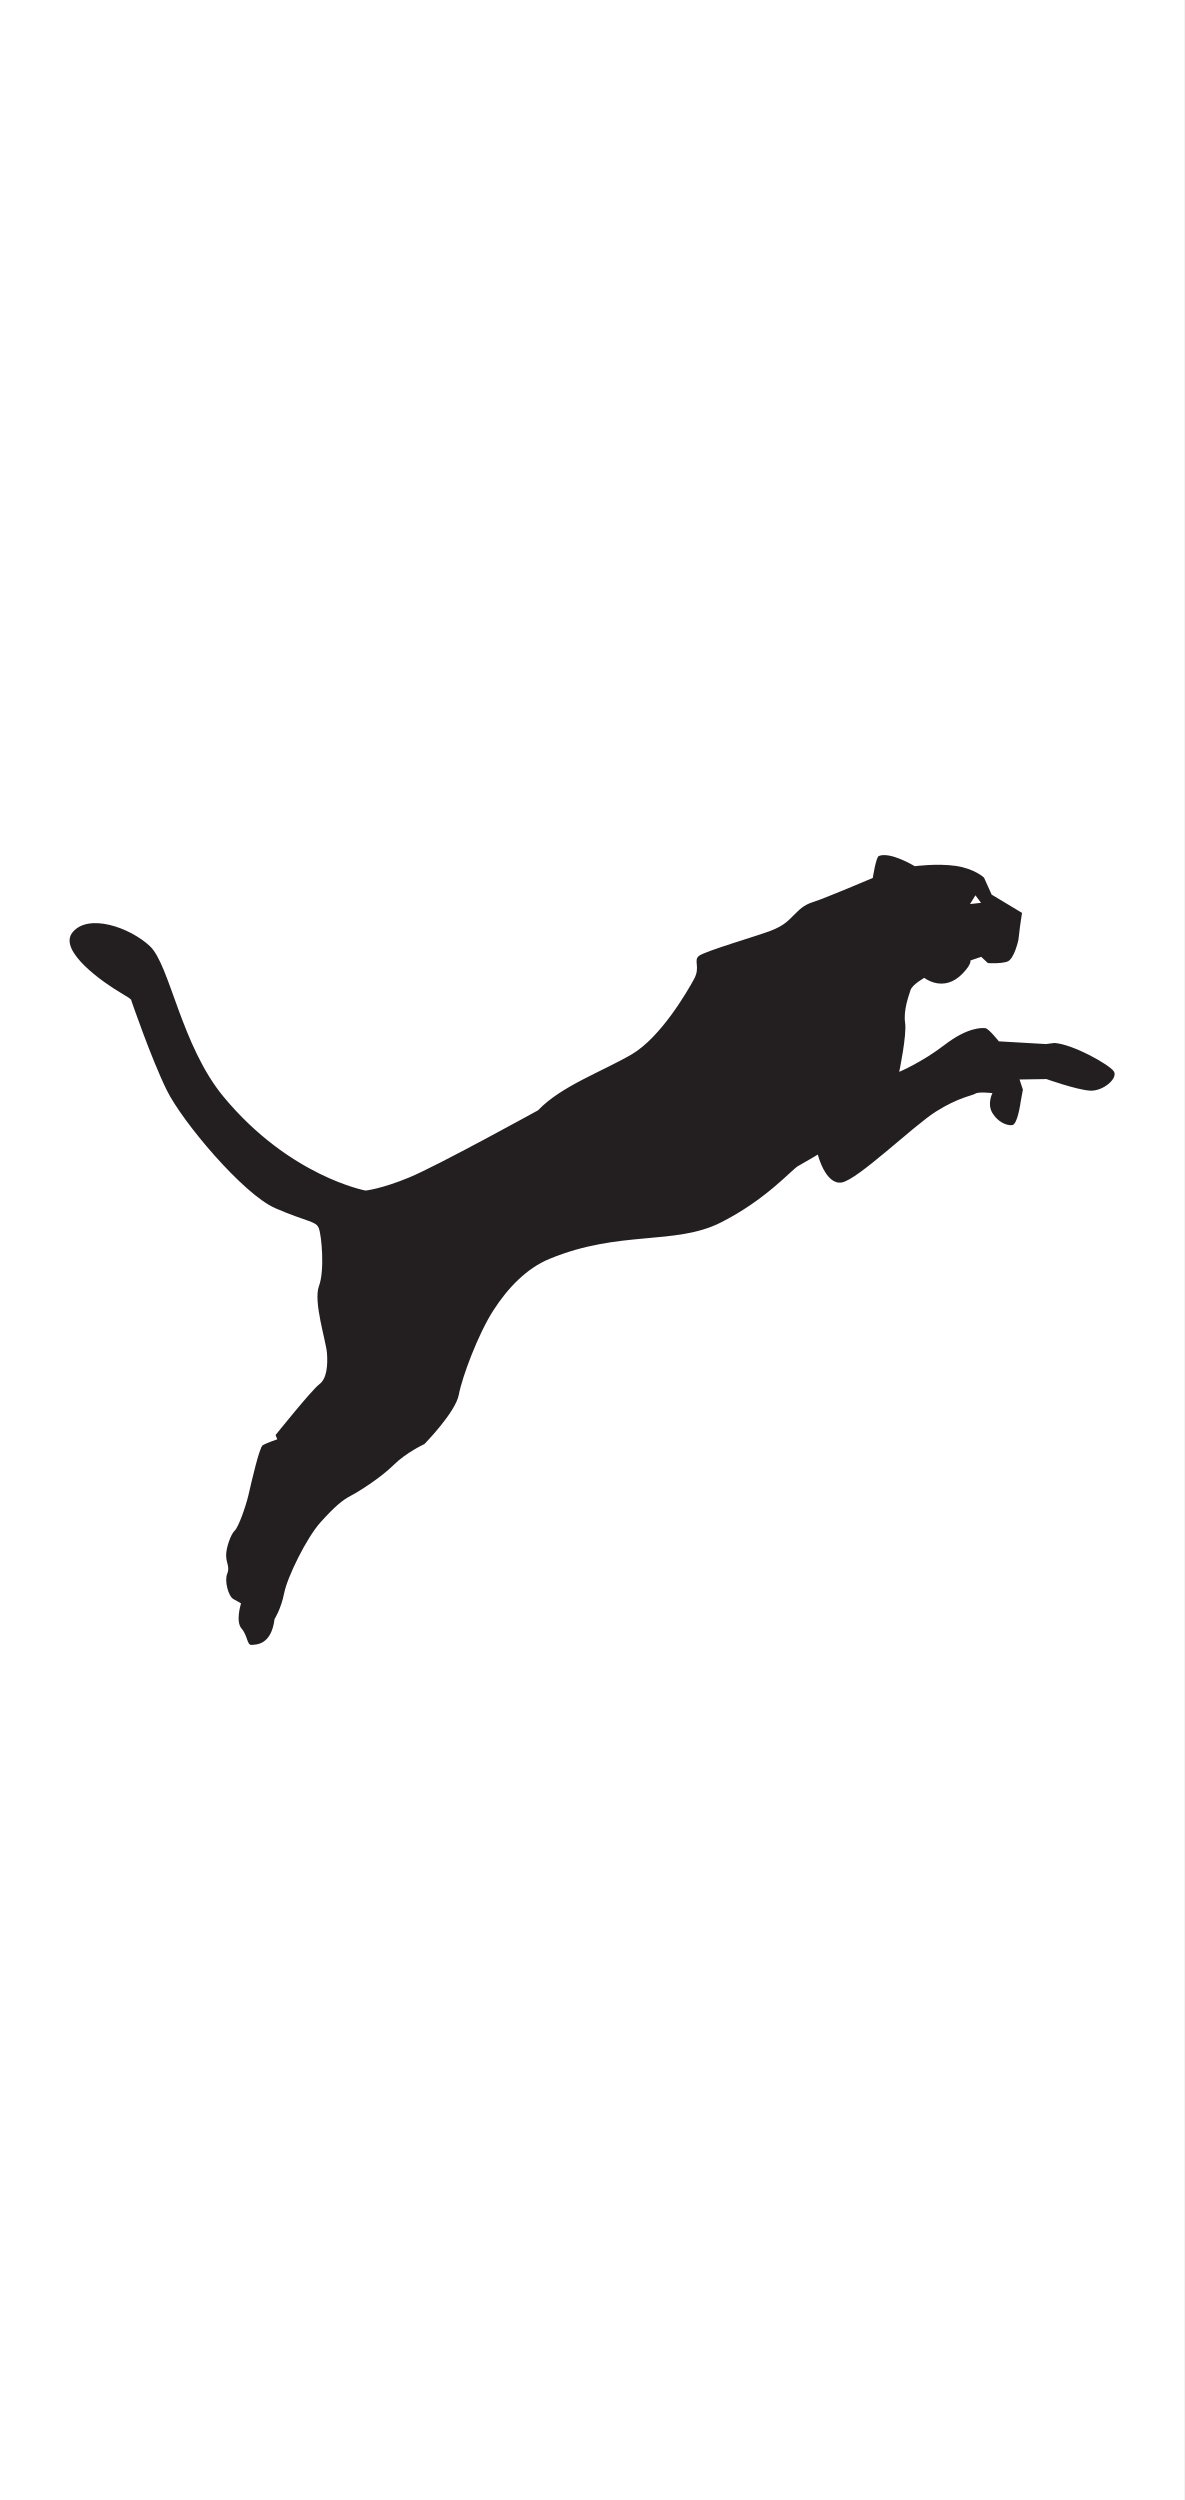
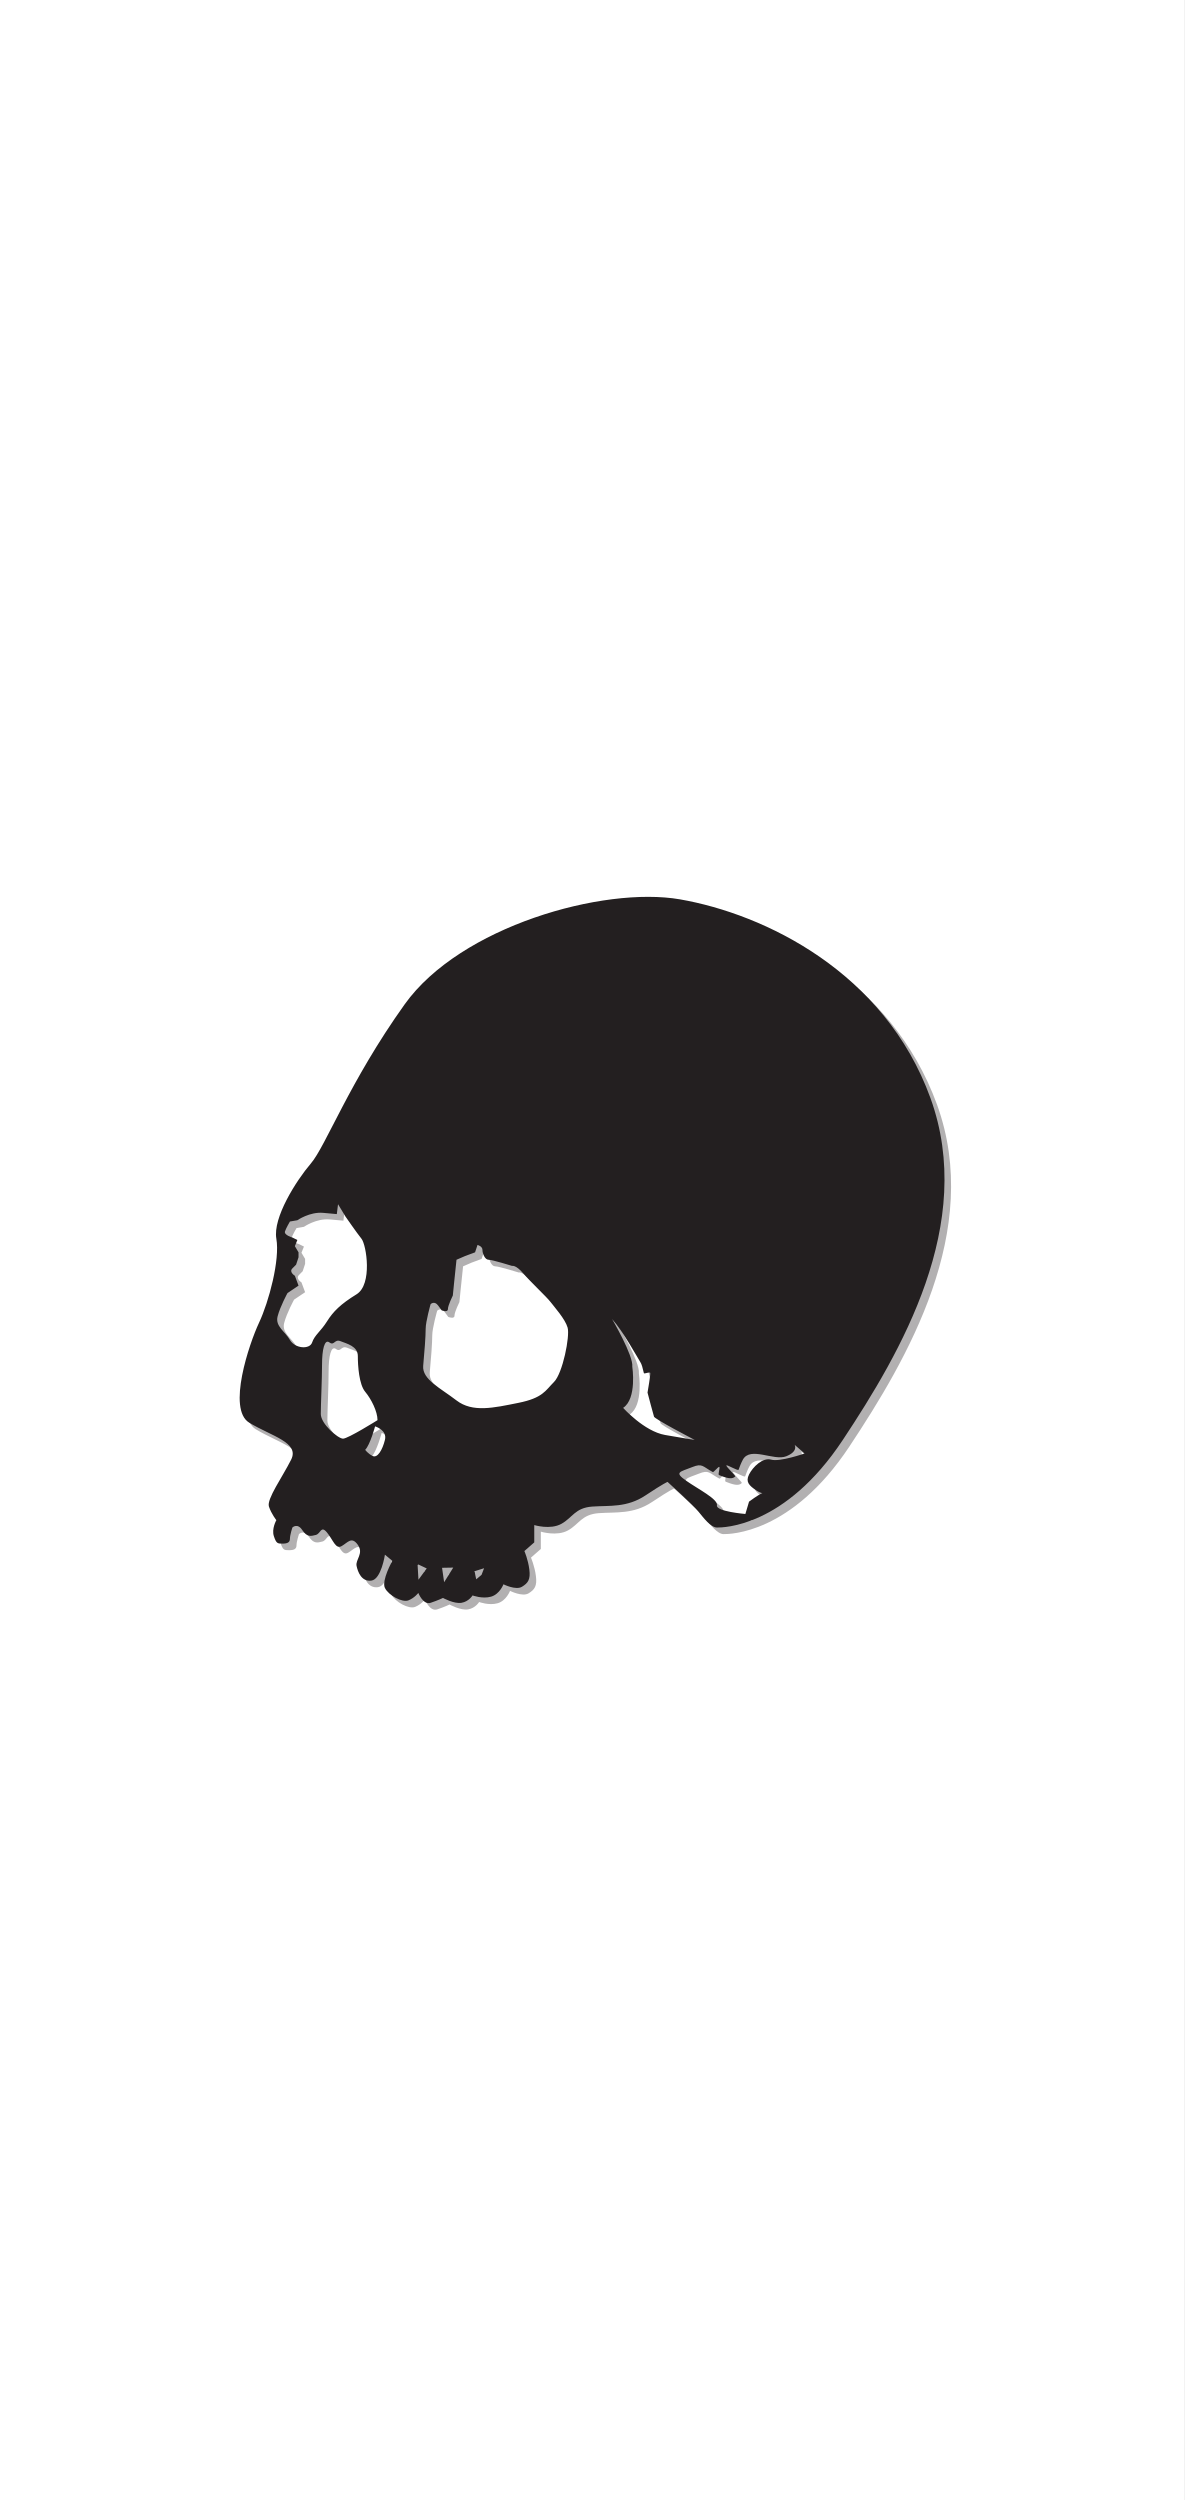
<svg xmlns="http://www.w3.org/2000/svg" width="180px" height="380px" version="1.1" xml:space="preserve" style="fill-rule:evenodd;clip-rule:evenodd;stroke-linejoin:round;stroke-miterlimit:1.414;">
  <rect id="Panel" x="0" y="0" width="180" height="380" style="fill:#fff;" />
-   <g transform="matrix(-1.61757,0,0,1.61757,309.642,-192.904)">
-     <path d="M100.274,204.21l-1.034,-0.118l0.525,-0.706l0.509,0.824Zm16.164,24.622c0.563,0.307 3.005,3.163 7.277,5.312c4.273,2.15 9.497,0.685 16.073,3.405c2.108,0.865 3.902,2.69 5.302,4.883c1.404,2.193 2.909,6.205 3.218,7.874c0.31,1.672 3.239,4.649 3.239,4.649c0,0 1.685,0.773 2.889,1.962c1.201,1.191 3.276,2.509 4.041,2.9c0.756,0.392 1.505,1.011 2.822,2.478c1.322,1.469 3.118,5.137 3.418,6.646c0.299,1.512 0.909,2.458 0.909,2.458c0.305,2.435 1.705,2.395 2.157,2.425c0.447,0.031 0.351,-0.854 0.942,-1.534c0.589,-0.679 0.05,-2.364 0.05,-2.364c0,0 0.214,-0.144 0.708,-0.403c0.489,-0.258 0.863,-1.723 0.595,-2.372c-0.275,-0.651 0.085,-0.966 0.097,-1.731c0.008,-0.765 -0.468,-2.037 -0.805,-2.338c-0.34,-0.293 -1.022,-2.191 -1.303,-3.381c-0.272,-1.197 -1.017,-4.427 -1.322,-4.629c-0.299,-0.199 -1.377,-0.57 -1.377,-0.57l0.162,-0.396c0,0 -3.404,-4.252 -4.115,-4.777c-0.707,-0.523 -0.798,-1.794 -0.717,-2.914c0.078,-1.125 1.306,-4.85 0.753,-6.312c-0.549,-1.459 -0.248,-4.802 0.025,-5.457c0.27,-0.661 1.078,-0.558 4.081,-1.859c2.999,-1.305 8.732,-8.1 10.207,-11.109c1.475,-3.011 3.322,-8.41 3.322,-8.41c0,0 -0.23,-0.015 1.087,-0.778c1.318,-0.771 5.916,-3.875 4.414,-5.652c-1.499,-1.774 -5.358,-0.441 -7.246,1.323c-1.883,1.76 -2.93,9.334 -6.928,14.16c-6.205,7.489 -13.34,8.809 -13.34,8.809c0,0 -1.481,-0.146 -4.11,-1.235c-2.63,-1.086 -12.101,-6.307 -12.101,-6.307c-2.147,-2.268 -6.052,-3.652 -8.793,-5.255c-2.739,-1.599 -5.241,-5.93 -5.865,-7.08c-0.625,-1.145 0.091,-1.739 -0.462,-2.176c-0.55,-0.438 -5.269,-1.811 -6.673,-2.334c-1.404,-0.529 -1.766,-1.048 -2.255,-1.512c-0.488,-0.466 -0.87,-0.936 -1.847,-1.231c-0.976,-0.297 -5.558,-2.246 -5.558,-2.246c0,0 -0.295,-1.953 -0.566,-2.061c-1.072,-0.444 -3.377,0.958 -3.377,0.958c0,0 -2.079,-0.282 -3.86,-0.028c-1.78,0.262 -2.651,1.105 -2.651,1.105l-0.712,1.591l-2.856,1.719l0.183,1.231l0.157,1.298c0,0 0.386,1.855 1.071,2.061c0.688,0.207 1.797,0.126 1.797,0.126l0.625,-0.586l1.017,0.342c0,0 -0.136,0.325 0.729,1.224c1.794,1.864 3.601,0.408 3.601,0.408c0,0 1.129,0.622 1.298,1.155c0.167,0.529 0.679,1.896 0.509,3.056c-0.176,1.16 0.553,4.622 0.553,4.622c0,0 -2.1,-0.872 -4.269,-2.537c-2.16,-1.662 -3.493,-1.599 -3.813,-1.57c-0.317,0.02 -1.281,1.24 -1.281,1.24l-4.421,0.255l-0.804,-0.102c-1.746,0.124 -5.062,1.988 -5.554,2.635c-0.499,0.641 0.972,1.936 2.237,1.845c1.272,-0.092 4.074,-1.088 4.074,-1.088l2.523,0.04l-0.314,0.951l0.212,1.161c0,0 0.28,2.118 0.793,2.179c0.515,0.059 1.355,-0.289 1.868,-1.157c0.509,-0.865 -0.01,-1.852 -0.01,-1.852c0,0 1.296,-0.155 1.601,0.047c0.301,0.199 1.559,0.333 3.695,1.678c2.14,1.345 7.359,6.429 8.874,6.672c1.522,0.24 2.239,-2.623 2.239,-2.623c0,0 1.298,0.773 1.861,1.083Z" style="fill:#231f20;fill-rule:nonzero;" />
+   <g transform="matrix(1.58524,0,0,1.58524,-723.935,-312.992)">
+     <path d="M530.401,341.239c-0.376,0.142 -1.277,0.818 -1.277,0.818l-0.351,1.182c0,0 -2.844,-0.237 -2.726,-0.826c0.118,-0.597 -1.78,-1.54 -2.961,-2.369c-1.18,-0.828 -0.589,-0.828 0.596,-1.302c0.978,-0.392 0.982,-0.053 1.968,0.478c0.076,0.045 0.53,-0.541 0.621,-0.496c0.102,0.053 -0.152,0.729 -0.03,0.779c0.051,0.02 0.108,0.047 0.162,0.067c0.8,0.32 1.166,0.305 1.394,0.07c0.065,-0.065 -0.895,-0.949 -0.844,-1.052c0.05,-0.11 1.112,0.555 1.17,0.407c0.097,-0.275 0.219,-0.605 0.41,-0.965c0.708,-1.3 2.977,0.151 4.157,-0.323c1.186,-0.472 0.808,-1.099 0.808,-1.099l0.952,0.83c0,0 -2.37,0.83 -3.199,0.592c-0.825,-0.236 -1.77,0.712 -2.127,1.423c-0.351,0.71 0,1.061 0.708,1.535c0.254,0.169 0.437,0.23 0.569,0.251c0.004,-0.007 0.016,-0.009 0.025,-0.012m-9.353,-5.563c-2.008,-0.352 -4.022,-2.6 -4.022,-2.6c1.345,-0.883 0.879,-3.949 0.879,-3.949c0.117,-1.066 -1.943,-4.575 -1.943,-4.575c1.064,1.184 2.487,3.788 2.719,4.146c0.119,0.167 0.221,0.549 0.333,1.04c0.026,0.126 0.478,-0.133 0.61,-0.021c0.061,0.053 -0.258,1.896 -0.258,1.896c0.028,0.165 0.617,2.289 0.617,2.289c-0.069,0.187 3.906,2.248 3.906,2.248c0,0 -0.828,-0.12 -2.841,-0.474Zm-10.647,-5.086c-0.828,0.828 -1.066,1.538 -3.432,2.01c-2.366,0.476 -4.38,0.946 -5.92,-0.236c-1.536,-1.184 -3.306,-2.014 -3.194,-3.314c0.122,-1.302 0.238,-2.84 0.238,-3.55c0,-0.708 0.474,-2.368 0.474,-2.368c0,0 0.356,-0.354 0.712,0.12l0.352,0.475c0,0 0.594,0.235 0.594,-0.119c0,-0.356 0.472,-1.305 0.472,-1.305l0.118,-1.18l0.234,-2.248l0.828,-0.358l0.952,-0.354l0.234,-0.708c0,0 0.474,0.118 0.474,0.472c0,0.356 0.238,0.948 0.59,0.948c0.36,0 2.252,0.59 2.252,0.59c0,0 0.356,-0.118 1.064,0.711c0.712,0.825 2.246,2.248 2.604,2.724c0.354,0.471 1.425,1.652 1.657,2.482c0.235,0.828 -0.473,4.378 -1.303,5.208Zm-6.951,18.498l-0.509,0.427c0,0 -0.149,-0.655 -0.149,-0.737l-0.081,-0.016l0.983,-0.309l-0.244,0.635Zm-3.587,0.708l-0.198,-1.384l1.073,-0.02l-0.875,1.404Zm-2.462,-0.241l-0.081,-1.407l0.067,-0.057l0.807,0.382l-0.793,1.082Zm-3.215,-13.405c-0.232,0.95 -0.711,1.772 -1.18,1.54c-0.471,-0.24 -0.712,-0.59 -0.712,-0.59c0.474,-0.48 0.949,-2.25 0.949,-2.25c0,0 1.184,0.352 0.943,1.3Zm-4.016,-0.12c-0.48,0 -2.132,-1.418 -2.132,-2.364c0,-0.946 0.118,-3.316 0.118,-4.736c0,-1.419 0.232,-2.482 0.706,-2.13c0.478,0.357 0.478,-0.352 1.068,-0.116c0.59,0.238 1.658,0.473 1.658,1.418c0,0.948 0.116,2.726 0.706,3.432c0.59,0.71 1.181,1.892 1.181,2.722c0,0 -2.833,1.774 -3.305,1.774Zm-2.962,-9.23c-0.232,0.711 -1.656,0.592 -2.13,-0.234c-0.474,-0.83 -1.418,-1.303 -1.186,-2.248c0.24,-0.947 0.952,-2.248 0.952,-2.248l1.058,-0.713l-0.35,-0.946c0,0 -0.59,-0.356 -0.24,-0.706l0.356,-0.358l0.234,-0.708l0,-0.476l-0.35,-0.59l0.238,-0.594l-0.478,-0.236c0,0 -0.83,-0.236 -0.708,-0.59c0.122,-0.354 0.474,-0.944 0.474,-0.944l0.712,-0.122c0,0 1.186,-0.828 2.482,-0.708l1.302,0.118l0.116,-0.948l0.712,1.18c0,0 1.064,1.54 1.538,2.132c0.476,0.594 1.066,4.379 -0.474,5.326c-1.536,0.945 -2.244,1.657 -2.838,2.605c-0.59,0.944 -1.184,1.302 -1.42,2.008Zm59.286,-23.428c-4.379,-12.069 -15.857,-17.631 -24.022,-19.055c-7.346,-1.273 -21.063,2.607 -26.388,10.061c-5.324,7.456 -7.574,13.609 -8.998,15.265c-1.418,1.66 -3.662,5.206 -3.31,7.218c0.356,2.014 -0.712,6.034 -1.658,8.046c-0.946,2.015 -3.072,8.287 -0.946,9.589c2.13,1.298 4.852,1.892 4.022,3.546c-0.828,1.656 -2.364,3.786 -2.13,4.499c0.238,0.71 0.712,1.302 0.712,1.302c0,0 -0.474,0.83 -0.238,1.538c0.238,0.712 0.354,0.712 0.828,0.712c0.478,0 0.712,-0.118 0.712,-0.474c0,-0.357 0.234,-1.068 0.234,-1.068c0,0 0.478,-0.472 0.946,0.24c0.474,0.706 0.828,0.59 1.302,0.471c0.478,-0.119 0.478,-0.947 1.068,-0.239c0.594,0.712 0.83,1.66 1.42,1.301c0.594,-0.349 0.95,-0.943 1.54,-0.115c0.59,0.828 -0.238,1.418 -0.122,2.014c0.122,0.59 0.474,1.536 1.418,1.418c0.952,-0.122 1.302,-2.486 1.302,-2.486l0.712,0.59c0,0 -1.062,1.896 -0.712,2.604c0.358,0.712 1.661,1.42 2.255,1.184c0.59,-0.232 0.946,-0.712 0.946,-0.712c0,0 0.468,1.186 1.18,0.948c0.712,-0.236 1.186,-0.468 1.186,-0.468c0,0 1.062,0.59 1.774,0.468c0.708,-0.118 1.062,-0.708 1.062,-0.708c0,0 0.948,0.356 1.776,0.118c0.834,-0.24 1.186,-1.186 1.186,-1.186c0,0 1.184,0.596 1.774,0.238c0.59,-0.354 0.83,-0.712 0.708,-1.656c-0.118,-0.948 -0.474,-1.77 -0.474,-1.77l0.946,-0.83l0,-1.66c0,0 1.542,0.476 2.604,-0.12c1.069,-0.59 1.303,-1.537 2.96,-1.654c1.659,-0.116 3.317,0.117 5.093,-1.065c1.774,-1.181 2.123,-1.301 2.123,-1.301c0,0 2.489,2.25 2.957,2.839c0.478,0.591 1.19,1.537 1.78,1.537c0.59,0 6.507,0 12.069,-8.401c5.566,-8.402 12.782,-20.705 8.403,-32.778Z" style="fill:#231f20;fill-opacity:0.349;fill-rule:nonzero;" />
+   </g>
+   <g transform="matrix(1.58524,0,0,1.58524,-724.935,-313.992)">
+     <path d="M530.401,341.239c-0.376,0.142 -1.277,0.818 -1.277,0.818l-0.351,1.182c0,0 -2.844,-0.237 -2.726,-0.826c0.118,-0.597 -1.78,-1.54 -2.961,-2.369c-1.18,-0.828 -0.589,-0.828 0.596,-1.302c0.978,-0.392 0.982,-0.053 1.968,0.478c0.076,0.045 0.53,-0.541 0.621,-0.496c0.102,0.053 -0.152,0.729 -0.03,0.779c0.051,0.02 0.108,0.047 0.162,0.067c0.8,0.32 1.166,0.305 1.394,0.07c0.065,-0.065 -0.895,-0.949 -0.844,-1.052c0.05,-0.11 1.112,0.555 1.17,0.407c0.097,-0.275 0.219,-0.605 0.41,-0.965c0.708,-1.3 2.977,0.151 4.157,-0.323c1.186,-0.472 0.808,-1.099 0.808,-1.099l0.952,0.83c0,0 -2.37,0.83 -3.199,0.592c-0.825,-0.236 -1.77,0.712 -2.127,1.423c-0.351,0.71 0,1.061 0.708,1.535c0.254,0.169 0.437,0.23 0.569,0.251c0.004,-0.007 0.016,-0.009 0.025,-0.012m-9.353,-5.563c-2.008,-0.352 -4.022,-2.6 -4.022,-2.6c1.345,-0.883 0.879,-3.949 0.879,-3.949c0.117,-1.066 -1.943,-4.575 -1.943,-4.575c1.064,1.184 2.487,3.788 2.719,4.146c0.119,0.167 0.221,0.549 0.333,1.04c0.026,0.126 0.478,-0.133 0.61,-0.021c0.061,0.053 -0.258,1.896 -0.258,1.896c0.028,0.165 0.617,2.289 0.617,2.289c-0.069,0.187 3.906,2.248 3.906,2.248c0,0 -0.828,-0.12 -2.841,-0.474Zm-10.647,-5.086c-0.828,0.828 -1.066,1.538 -3.432,2.01c-2.366,0.476 -4.38,0.946 -5.92,-0.236c-1.536,-1.184 -3.306,-2.014 -3.194,-3.314c0.122,-1.302 0.238,-2.84 0.238,-3.55c0,-0.708 0.474,-2.368 0.474,-2.368c0,0 0.356,-0.354 0.712,0.12l0.352,0.475c0,0 0.594,0.235 0.594,-0.119c0,-0.356 0.472,-1.305 0.472,-1.305l0.118,-1.18l0.234,-2.248l0.828,-0.358l0.952,-0.354l0.234,-0.708c0,0 0.474,0.118 0.474,0.472c0,0.356 0.238,0.948 0.59,0.948c0.36,0 2.252,0.59 2.252,0.59c0,0 0.356,-0.118 1.064,0.711c0.712,0.825 2.246,2.248 2.604,2.724c0.354,0.471 1.425,1.652 1.657,2.482c0.235,0.828 -0.473,4.378 -1.303,5.208Zm-6.951,18.498l-0.509,0.427c0,0 -0.149,-0.655 -0.149,-0.737l-0.081,-0.016l0.983,-0.309l-0.244,0.635Zm-3.587,0.708l-0.198,-1.384l1.073,-0.02l-0.875,1.404Zm-2.462,-0.241l-0.081,-1.407l0.067,-0.057l0.807,0.382l-0.793,1.082Zm-3.215,-13.405c-0.232,0.95 -0.711,1.772 -1.18,1.54c-0.471,-0.24 -0.712,-0.59 -0.712,-0.59c0.474,-0.48 0.949,-2.25 0.949,-2.25c0,0 1.184,0.352 0.943,1.3Zm-4.016,-0.12c-0.48,0 -2.132,-1.418 -2.132,-2.364c0,-0.946 0.118,-3.316 0.118,-4.736c0,-1.419 0.232,-2.482 0.706,-2.13c0.478,0.357 0.478,-0.352 1.068,-0.116c0.59,0.238 1.658,0.473 1.658,1.418c0,0.948 0.116,2.726 0.706,3.432c0.59,0.71 1.181,1.892 1.181,2.722c0,0 -2.833,1.774 -3.305,1.774Zm-2.962,-9.23c-0.232,0.711 -1.656,0.592 -2.13,-0.234c-0.474,-0.83 -1.418,-1.303 -1.186,-2.248c0.24,-0.947 0.952,-2.248 0.952,-2.248l1.058,-0.713l-0.35,-0.946c0,0 -0.59,-0.356 -0.24,-0.706l0.356,-0.358l0.234,-0.708l0,-0.476l-0.35,-0.59l0.238,-0.594l-0.478,-0.236c0,0 -0.83,-0.236 -0.708,-0.59c0.122,-0.354 0.474,-0.944 0.474,-0.944l0.712,-0.122c0,0 1.186,-0.828 2.482,-0.708l1.302,0.118l0.116,-0.948l0.712,1.18c0,0 1.064,1.54 1.538,2.132c0.476,0.594 1.066,4.379 -0.474,5.326c-1.536,0.945 -2.244,1.657 -2.838,2.605c-0.59,0.944 -1.184,1.302 -1.42,2.008Zm59.286,-23.428c-4.379,-12.069 -15.857,-17.631 -24.022,-19.055c-7.346,-1.273 -21.063,2.607 -26.388,10.061c-5.324,7.456 -7.574,13.609 -8.998,15.265c-1.418,1.66 -3.662,5.206 -3.31,7.218c0.356,2.014 -0.712,6.034 -1.658,8.046c-0.946,2.015 -3.072,8.287 -0.946,9.589c2.13,1.298 4.852,1.892 4.022,3.546c-0.828,1.656 -2.364,3.786 -2.13,4.499c0.238,0.71 0.712,1.302 0.712,1.302c0,0 -0.474,0.83 -0.238,1.538c0.238,0.712 0.354,0.712 0.828,0.712c0.478,0 0.712,-0.118 0.712,-0.474c0,-0.357 0.234,-1.068 0.234,-1.068c0,0 0.478,-0.472 0.946,0.24c0.474,0.706 0.828,0.59 1.302,0.471c0.478,-0.119 0.478,-0.947 1.068,-0.239c0.594,0.712 0.83,1.66 1.42,1.301c0.594,-0.349 0.95,-0.943 1.54,-0.115c0.59,0.828 -0.238,1.418 -0.122,2.014c0.122,0.59 0.474,1.536 1.418,1.418c0.952,-0.122 1.302,-2.486 1.302,-2.486l0.712,0.59c0,0 -1.062,1.896 -0.712,2.604c0.358,0.712 1.661,1.42 2.255,1.184c0.59,-0.232 0.946,-0.712 0.946,-0.712c0,0 0.468,1.186 1.18,0.948c0.712,-0.236 1.186,-0.468 1.186,-0.468c0,0 1.062,0.59 1.774,0.468c0.708,-0.118 1.062,-0.708 1.062,-0.708c0,0 0.948,0.356 1.776,0.118c0.834,-0.24 1.186,-1.186 1.186,-1.186c0,0 1.184,0.596 1.774,0.238c0.59,-0.354 0.83,-0.712 0.708,-1.656c-0.118,-0.948 -0.474,-1.77 -0.474,-1.77l0.946,-0.83l0,-1.66c0,0 1.542,0.476 2.604,-0.12c1.069,-0.59 1.303,-1.537 2.96,-1.654c1.659,-0.116 3.317,0.117 5.093,-1.065c1.774,-1.181 2.123,-1.301 2.123,-1.301c0,0 2.489,2.25 2.957,2.839c0.478,0.591 1.19,1.537 1.78,1.537c0.59,0 6.507,0 12.069,-8.401c5.566,-8.402 12.782,-20.705 8.403,-32.778Z" style="fill:#231f20;fill-rule:nonzero;" />
  </g>
</svg>
